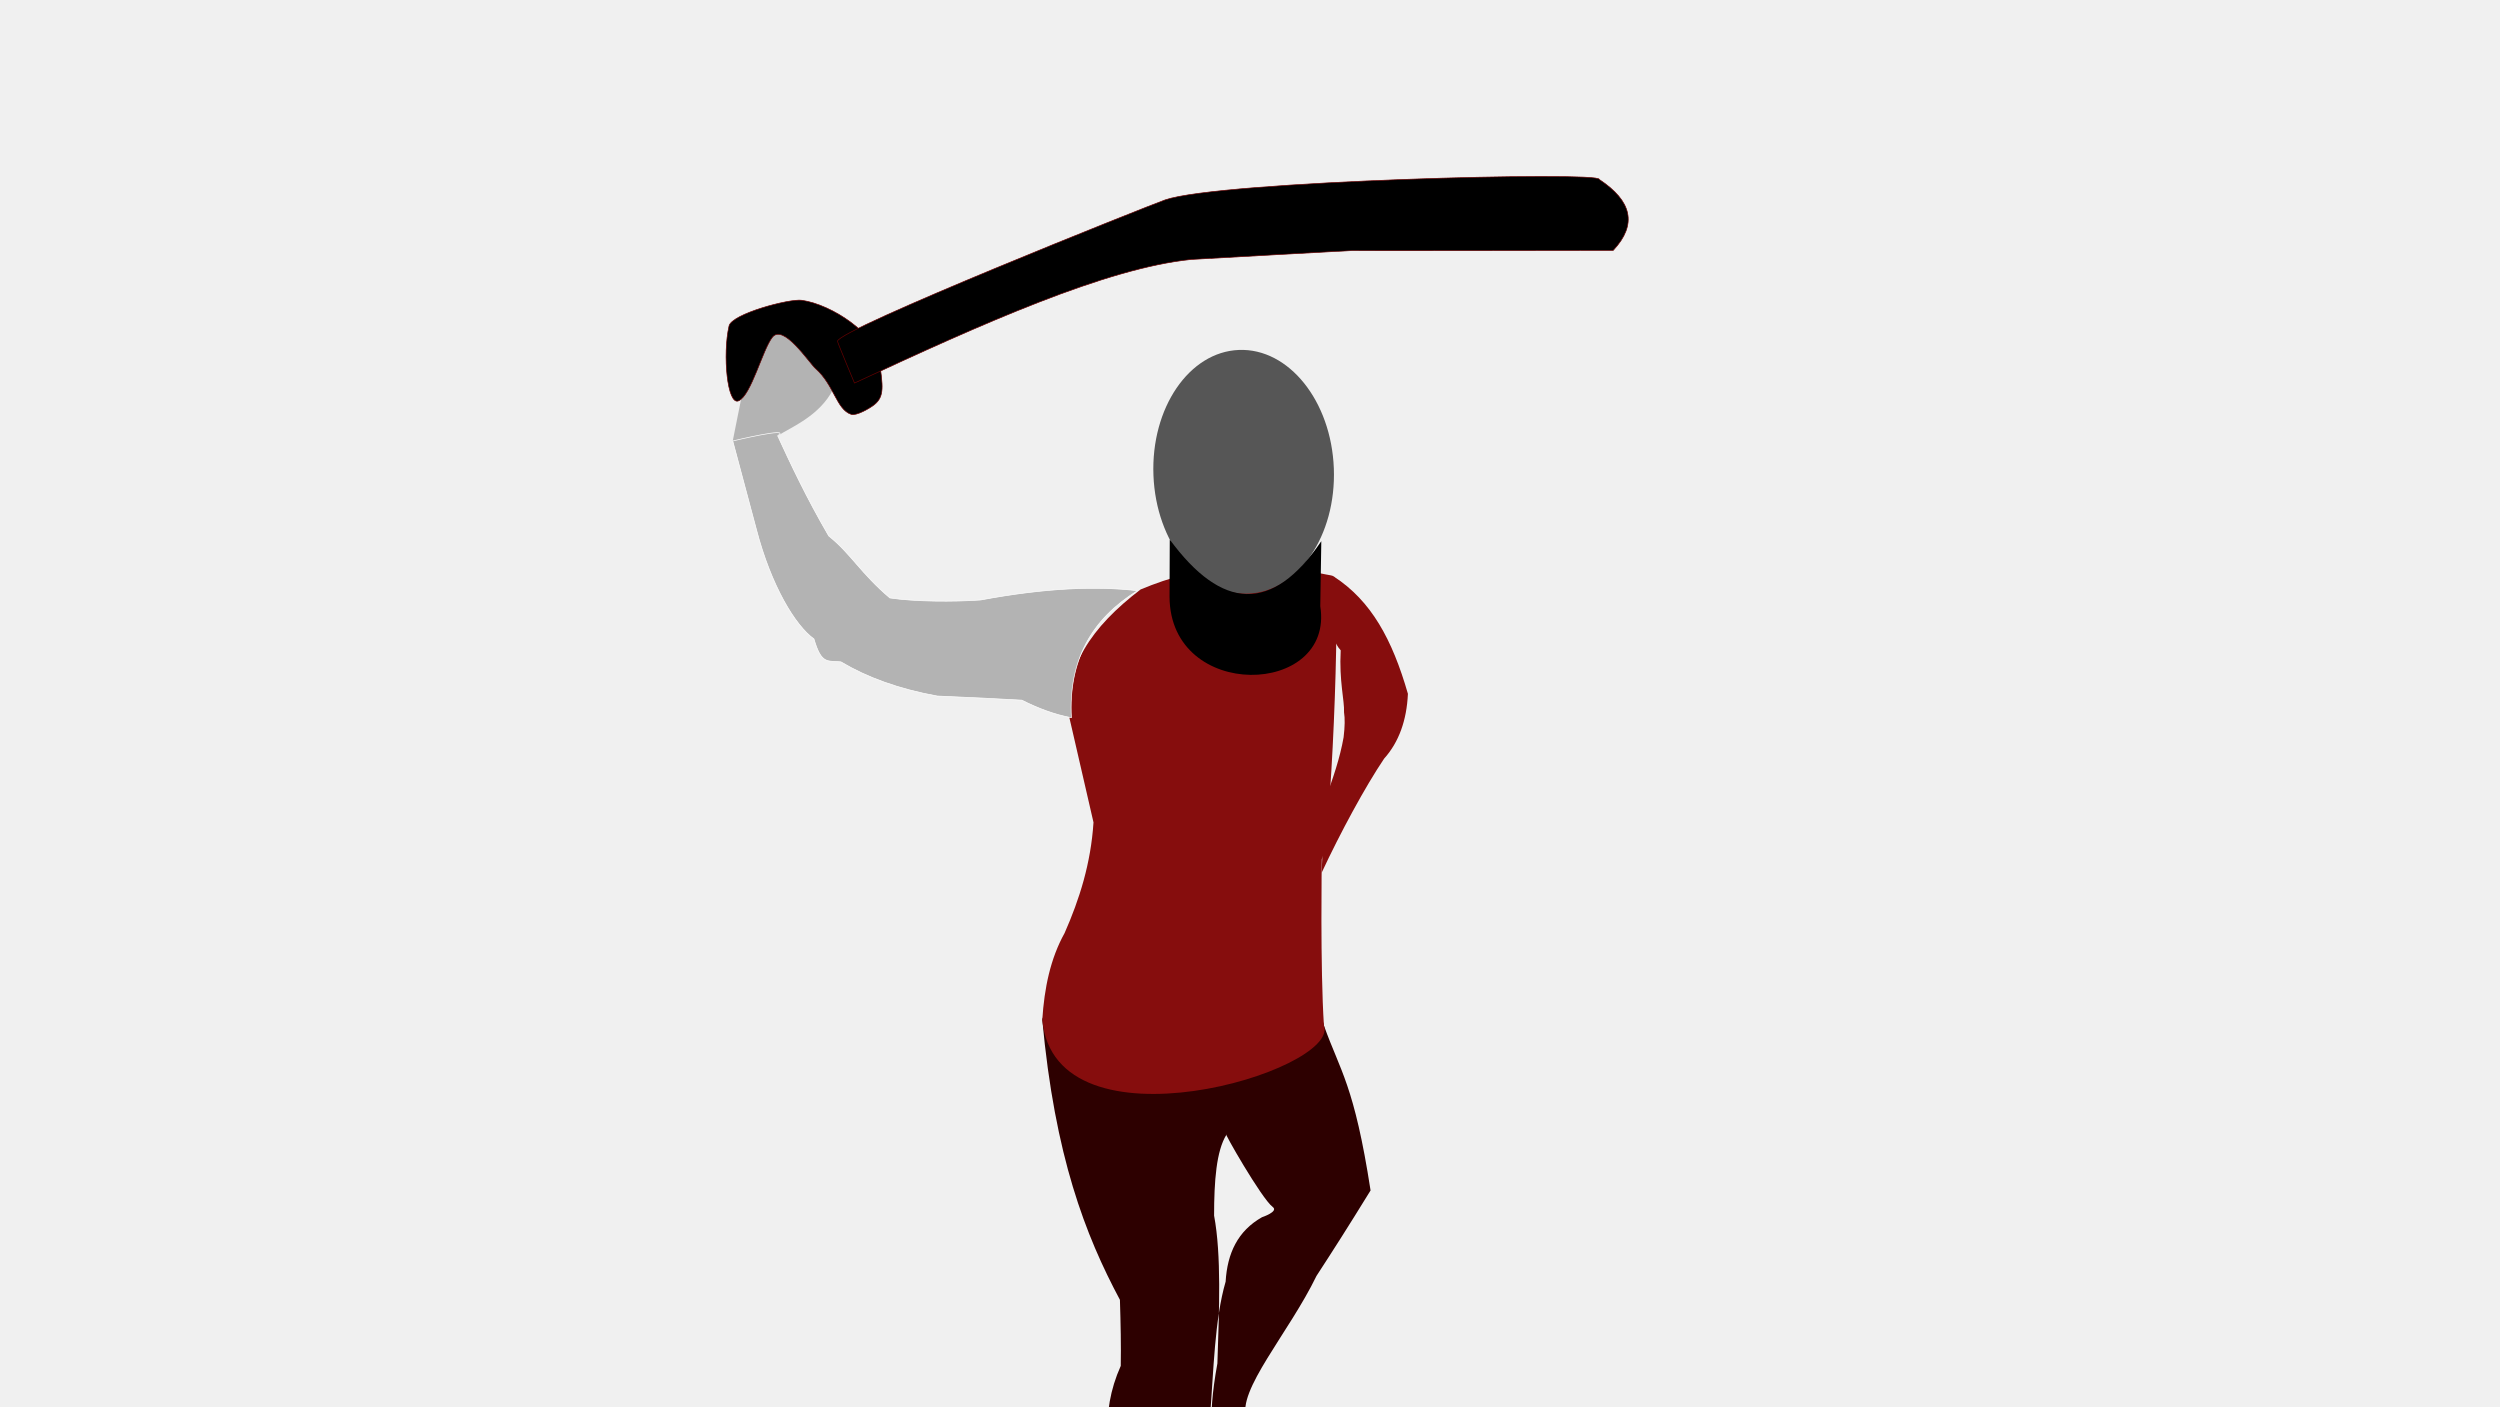
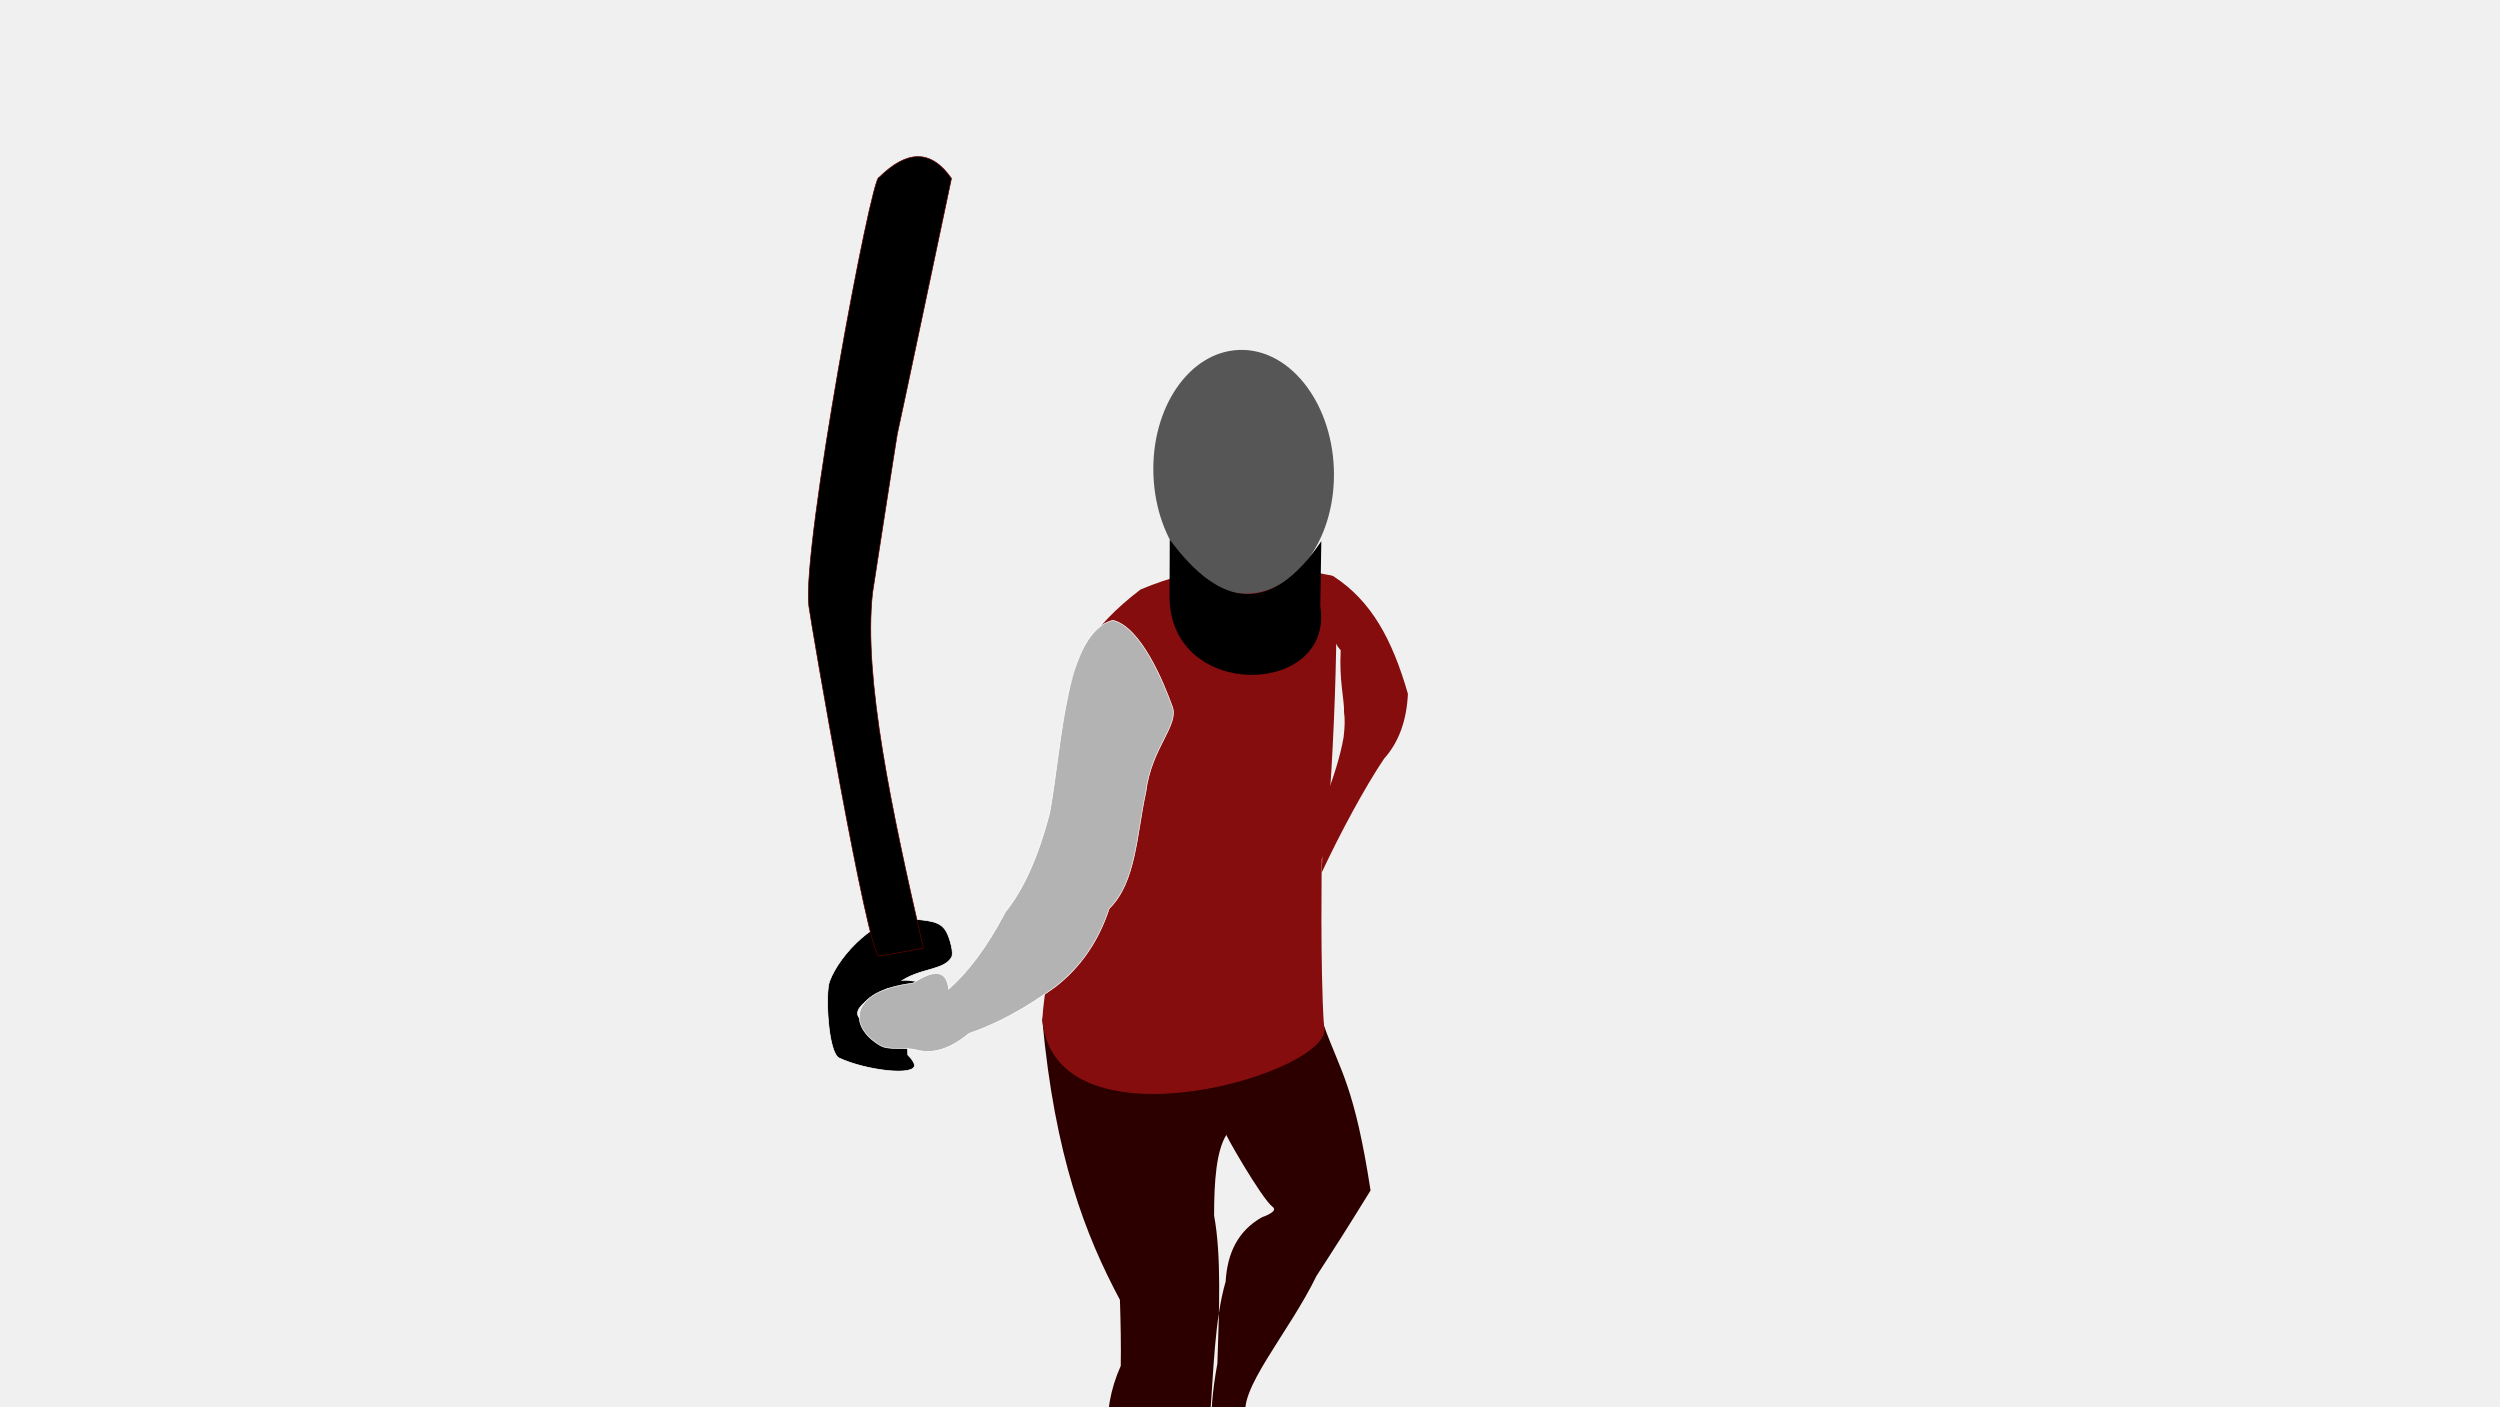
<svg xmlns="http://www.w3.org/2000/svg" width="100%" height="100%" viewBox="0 0 1920 1080" version="1.1" xml:space="preserve" style="fill-rule:evenodd;clip-rule:evenodd;stroke-linejoin:round;stroke-miterlimit:2;">
  <g id="Main" transform="matrix(2.05024,0,0,2.05024,-32.0185,-74.1062)">
    <g id="Static">
      <path id="Pants" d="M511.554,420.323C510.973,411.603 487.281,426.993 466.895,426.162C436.876,424.939 406.496,411.139 406.047,418.157C410.761,469.306 422.151,498.759 435.131,523.045C435.412,532.008 435.582,540.525 435.44,547.797C427.37,565.787 430.277,582.748 435.75,599.468C439.462,611.932 443.175,625.114 446.888,639.69C444.356,657.615 440.168,668.193 434.678,682.737C435.178,698.615 452.664,705.374 466.999,700.024C462.434,673.84 462.006,667.528 467.928,648.972C463.806,627.781 467.575,606.932 473.187,586.163C469.629,579.151 467.582,569.114 471.64,546.869C472.309,526.786 473.179,506.401 470.403,491.486C470.407,478.636 471.233,467.246 475.044,461.164C473.415,459.208 488.216,485.214 492.366,488.265C494.717,489.995 488.348,492.104 488.348,492.104C479.274,497.237 475.351,505.606 474.727,516.231C470.552,530.577 470.274,549.418 468.856,566.98L469.784,583.688C484.017,585.208 498.249,583.834 512.482,580.285C513.597,577.65 511.997,573.764 510.573,572.822C498.099,572.75 487.439,571.616 482.569,567.319C478.714,557.314 498.456,535.366 508.769,514.072C514.901,504.652 520.325,496.186 529.016,482.075C522.931,442.668 517.638,437.365 511.554,420.323Z" style="fill:rgb(45,0,0);" />
      <g id="Arm" transform="matrix(1,0,0,1,-4.64106,4.64106)">
        <path d="M519.966,247.519C533.879,256.586 541.763,270.927 547.649,291.4C547.186,301.373 544.271,309.506 538.738,315.677C531.689,326.127 522.366,343.353 515.317,358.45L516.591,331.116C519.594,323.13 522.249,315.232 523.561,307.67C524.039,303.703 524.085,300.601 523.719,298.324C523.921,293.884 521.847,286.732 522.472,275.111C517.237,269.447 518.863,258.675 519.966,247.519Z" style="fill:rgb(134,13,13);" />
      </g>
      <path id="Torso" d="M442.866,256.957C424.414,271.044 414.082,286.188 416.257,305.224L425.23,344.209C424.243,359.573 419.985,373.011 414.401,385.669C409.048,395.29 406.802,406.373 406.047,418.157C410.761,469.306 517.638,437.365 511.554,420.323C510.117,398.764 510.751,357.932 510.751,357.932C514.068,353.265 517.863,261.495 515.497,252.47C515.265,251.585 513.702,251.704 509.767,250.826C486.855,245.717 464.932,247.703 442.866,256.957Z" style="fill:rgb(134,13,13);" />
      <g id="Head">
        <g id="Mask" transform="matrix(0.998997,-0.0384076,0.0356541,0.927376,-5.79681,23.8535)">
          <ellipse cx="479.775" cy="223.691" rx="33.82" ry="49.215" style="fill:rgb(86,86,86);" />
        </g>
        <path id="Mask-Part" d="M453.798,238.25L453.714,259.752C453.956,299.036 515.551,297.155 510.18,263.233L510.567,238.868C492.171,266.053 473.226,264.695 453.798,238.25Z" />
      </g>
    </g>
-     <g transform="matrix(0.208052,0.978118,-0.978118,0.208052,643.226,-255.372)">
-       <g id="Parries">
-         <g id="Parry-5">
-           <g id="Sabre">
-             <path id="Sabre-Hilt" d="M359.036,403.927C356.836,412.88 354.396,425.498 355.873,435.316L345.897,435.316C348.113,426.349 349.575,414.679 348.33,405.063C352.841,402.789 356.363,403.578 359.036,403.927Z" />
-             <g id="Hand" transform="matrix(0.208052,-0.978118,0.978118,0.208052,119.534,687.787)">
-               <path d="M294.737,196.698C294.737,196.698 316.363,205.129 311.556,194.736C317.184,191.238 327.224,187.23 332.323,177.386C326.309,150.497 301.381,150.182 298.388,169.115C294.649,172.206 299.523,174.609 297.898,180.871L294.737,196.698Z" style="fill:rgb(179,179,179);" />
-             </g>
-             <g id="Sabre-Basket" transform="matrix(0.99999,-0.00437924,0.00437924,0.99999,-1.03993,1.79173)">
-               <path d="M352.409,404.204C349.855,406.08 333.249,412.372 337.571,417.554C341.39,422.132 357.09,429.871 358.127,434.92C359.06,439.464 339.911,437.147 329.959,432.472C325.756,430.498 324.714,408.153 326.349,403.774C330.315,393.149 344.473,379.364 354.778,380.208C364.059,380.968 368.099,381.072 370.328,385.559C371.387,387.691 373.022,393.096 372.044,394.764C369.068,399.842 359.953,398.661 352.409,404.204Z" style="stroke:rgb(102,0,0);stroke-width:0.25px;stroke-linecap:round;stroke-miterlimit:1.5;" />
-             </g>
-             <path id="Sabre-Blade" d="M372.024,102.977C364.329,91.982 355.378,92.302 344.914,102.59C342.179,100.742 315.846,241.908 318.612,263.267C319.433,269.608 340.611,393.289 344.869,394.267C345.341,394.375 361.507,391.304 361.507,391.304C349.72,340.081 338.972,290.17 342.471,258.222C342.471,258.222 351.654,198.787 351.762,198.669C351.871,198.55 372.024,102.977 372.024,102.977Z" style="stroke:rgb(102,0,0);stroke-width:0.25px;stroke-linecap:round;stroke-miterlimit:1.5;" />
-           </g>
-           <g id="Weapon-Arm" transform="matrix(0.208052,-0.978118,0.978118,0.208052,119.534,687.787)">
-             <path d="M446.344,252.777C430.911,251 411.968,251.699 387.558,256.258C377.33,256.99 362.773,256.874 353.601,255.494C342.713,246.282 338.947,238.845 330.705,232.279C322.197,217.657 316.363,205.129 311.556,194.736C317.184,191.238 294.737,196.698 294.737,196.698L303.632,229.959C309.098,250.844 318.107,265.807 325.157,270.85C327.992,280.637 330.306,278.88 335.253,279.426C344.959,285.236 356.856,289.585 371.314,292.226C383.548,292.742 394.094,293.258 403.028,293.773C409.216,296.904 415.404,299.198 421.592,300.348C420.431,279.113 429.024,263.452 446.344,252.777Z" style="fill:rgb(179,179,179);stroke:white;stroke-width:0.25px;stroke-linecap:round;stroke-miterlimit:1.5;" />
-           </g>
+     <g id="Parries">
+       <g id="Parry-3">
+         <g id="Sabre">
+           <path id="Sabre-Basket" d="M352.409,404.204C349.855,406.08 333.249,412.372 337.571,417.554C341.39,422.132 357.09,429.871 358.127,434.92C359.06,439.464 339.911,437.147 329.959,432.472C325.756,430.498 324.714,408.153 326.349,403.774C330.315,393.149 344.473,379.364 354.778,380.208C364.059,380.968 368.099,381.072 370.328,385.559C371.387,387.691 373.022,393.096 372.044,394.764C369.068,399.842 359.953,398.661 352.409,404.204Z" style="stroke:white;stroke-width:0.25px;stroke-linecap:round;stroke-miterlimit:1.5;" />
+           <path id="Sabre-Hilt" d="M359.036,403.927C356.836,412.88 354.396,425.498 355.873,435.316L345.897,435.316C348.113,426.349 349.575,414.679 348.33,405.063C352.841,402.789 356.363,403.578 359.036,403.927Z" />
+           <path id="Sabre-Blade" d="M372.024,102.977C364.329,91.982 355.378,92.302 344.914,102.59C342.179,100.742 315.846,241.908 318.612,263.267C319.433,269.608 340.611,393.289 344.869,394.267C345.341,394.375 361.507,391.304 361.507,391.304C349.72,340.081 338.972,290.17 342.471,258.222C342.471,258.222 351.654,198.787 351.762,198.669C351.871,198.55 372.024,102.977 372.024,102.977Z" style="stroke:rgb(102,0,0);stroke-width:0.25px;stroke-linecap:round;stroke-miterlimit:1.5;" />
        </g>
+         <path id="Weapon-Arm" d="M432.442,268.501C442.989,270.989 451.495,291.823 454.781,300.911C457.295,307.866 446.816,316.388 444.849,332.78C441.372,348.52 441.189,366.668 431.111,376.468C426.875,389.35 419.919,398.735 411.062,405.676C399.209,414.318 388.509,419.888 378.636,423.25C372.036,428.716 365.435,431.232 358.834,429.438C353.882,428.254 348.641,429.698 345.307,427.748C333.566,420.878 333.089,407.469 357.597,404.438C365.569,399.106 370.251,399.457 370.963,406.666C378.059,400.379 385.154,391.253 392.25,377.706C398.714,369.697 404.35,357.826 408.834,340.577C413.759,313.049 414.661,273.339 432.442,268.501Z" style="fill:rgb(179,179,179);stroke:white;stroke-width:0.25px;stroke-linecap:round;stroke-miterlimit:1.5;" />
      </g>
    </g>
  </g>
</svg>
